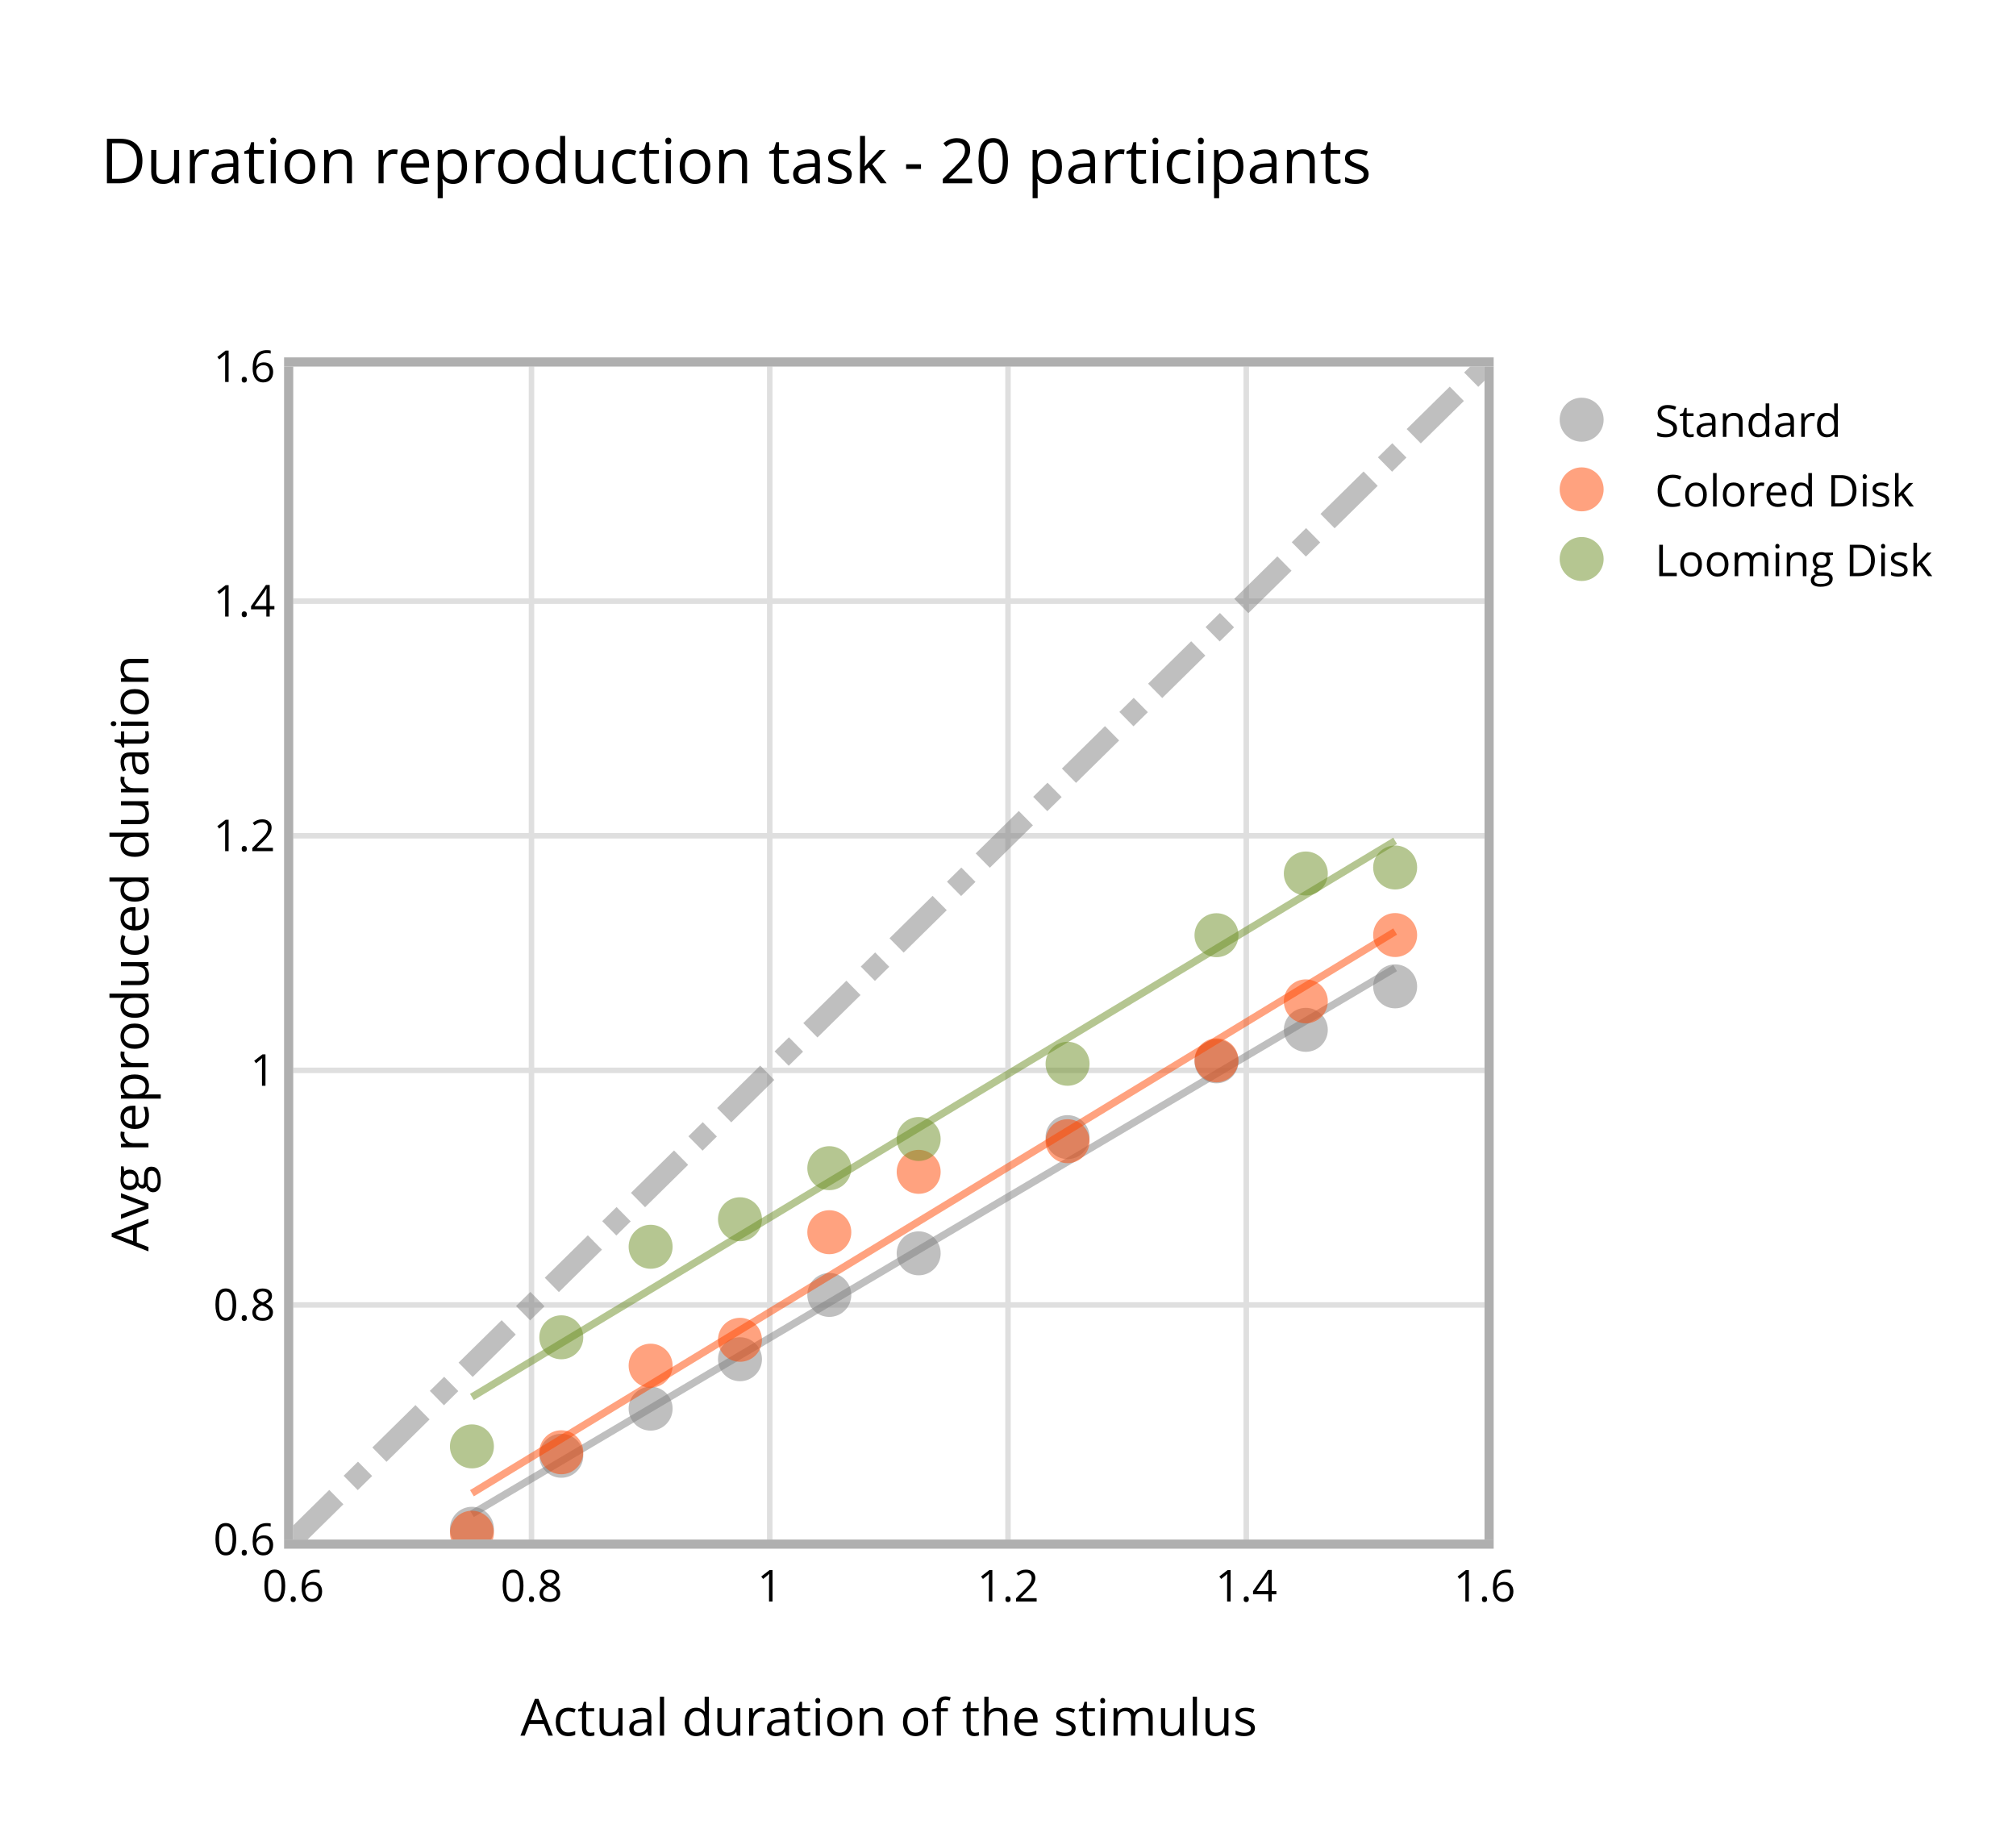
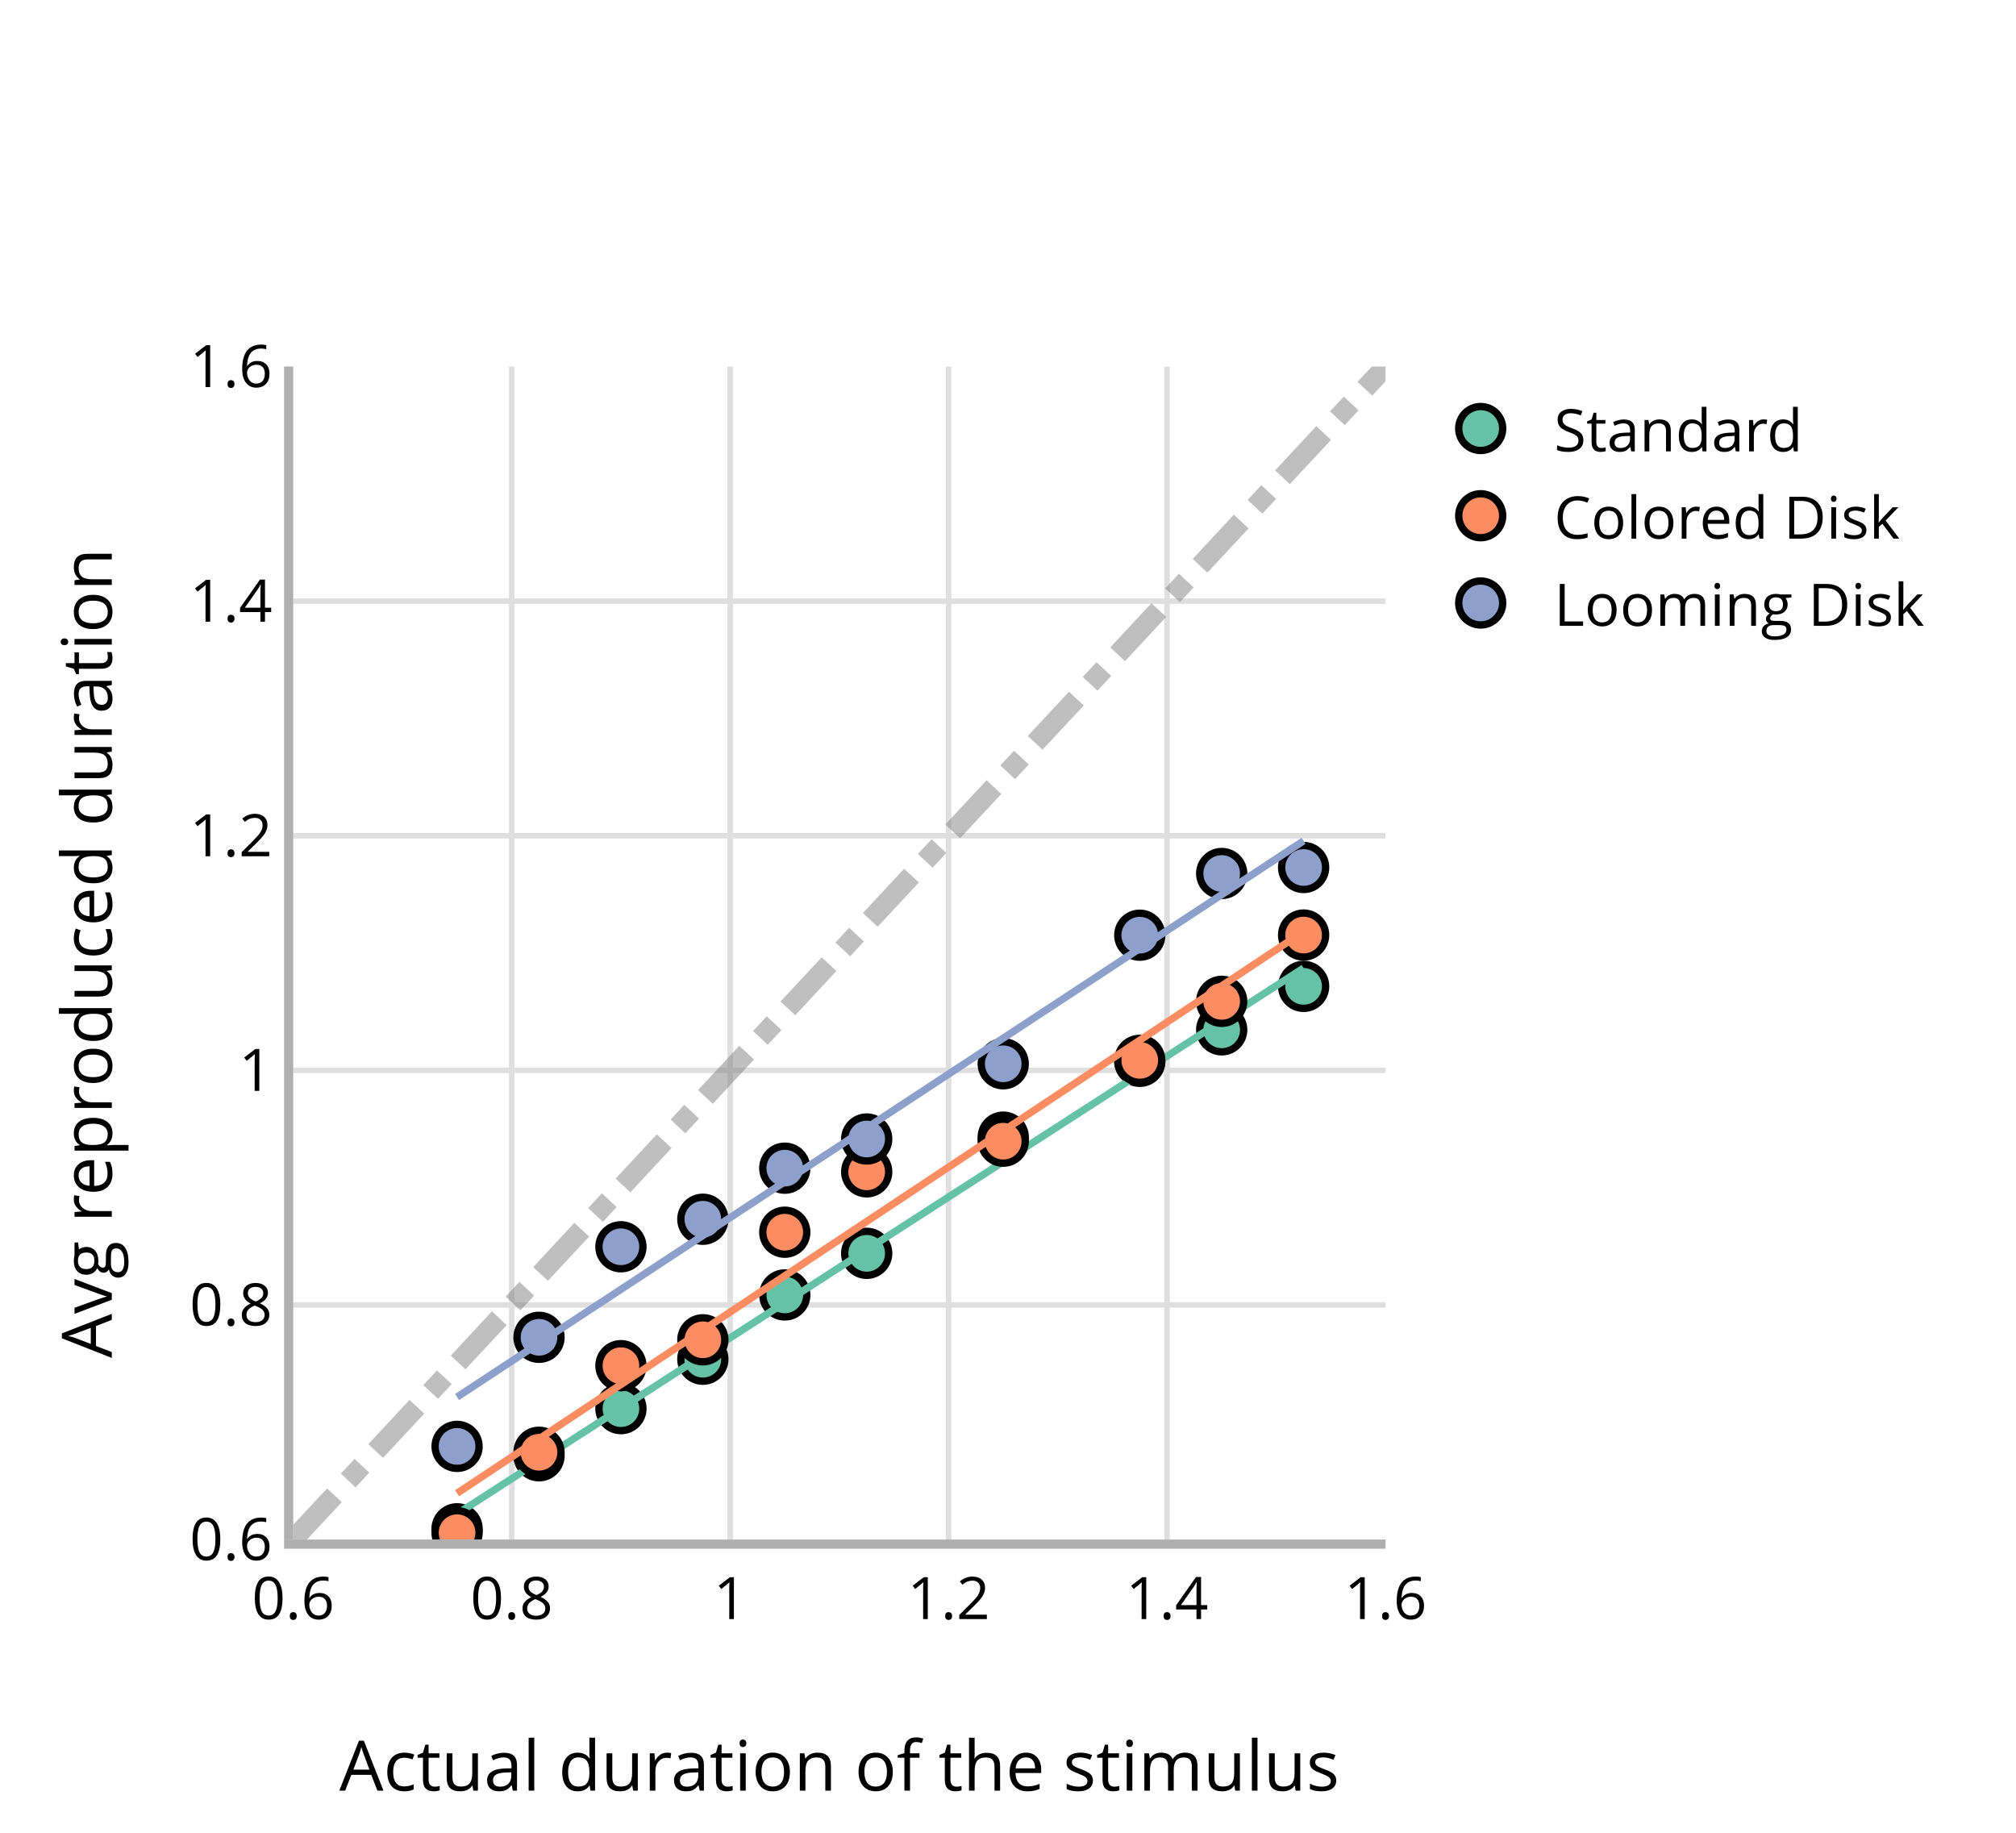
<svg xmlns="http://www.w3.org/2000/svg" class="main-svg" width="550" height="500" viewBox="0 0 550 500">
  <rect x="0" y="0" width="550" height="500" style="fill: rgb(0, 0, 0); fill-opacity: 0;" />
-   <defs id="defs-8fd60e">
+   <defs id="defs-7d6487">
    <g class="clips">
-       <clipPath id="clip8fd60exyplot" class="plotclip">
-         <rect width="325" height="320" />
-       </clipPath>
-       <clipPath class="axesclip" id="clip8fd60ex">
-         <rect x="80" y="0" width="325" height="500" />
-       </clipPath>
-       <clipPath class="axesclip" id="clip8fd60ey">
+       <clipPath id="clip7d6487xyplot" class="plotclip">
+         <rect width="298" height="320" />
+       </clipPath>
+       <clipPath class="axesclip" id="clip7d6487x">
+         <rect x="80" y="0" width="298" height="500" />
+       </clipPath>
+       <clipPath class="axesclip" id="clip7d6487y">
        <rect x="0" y="100" width="550" height="320" />
      </clipPath>
-       <clipPath class="axesclip" id="clip8fd60exy">
-         <rect x="80" y="100" width="325" height="320" />
+       <clipPath class="axesclip" id="clip7d6487xy">
+         <rect x="80" y="100" width="298" height="320" />
      </clipPath>
    </g>
    <g class="gradients" />
  </defs>
  <g class="bglayer">
-     <rect class="bg" x="80" y="100" width="325" height="320" style="fill: rgb(0, 0, 0); fill-opacity: 0; stroke-width: 0;" />
+     <rect class="bg" x="80" y="100" width="298" height="320" style="fill: rgb(0, 0, 0); fill-opacity: 0; stroke-width: 0;" />
  </g>
  <g class="layer-below">
    <g class="imagelayer" />
    <g class="shapelayer" />
  </g>
  <g class="cartesianlayer">
    <g class="subplot xy">
      <g class="layer-subplot">
        <g class="shapelayer" />
        <g class="imagelayer" />
      </g>
      <g class="gridlayer">
        <g class="x">
-           <path class="xgrid crisp" transform="translate(145,0)" d="M0,100v320" style="stroke: rgb(223, 223, 223); stroke-opacity: 1; stroke-width: 1.5px;" />
-           <path class="xgrid crisp" transform="translate(210,0)" d="M0,100v320" style="stroke: rgb(223, 223, 223); stroke-opacity: 1; stroke-width: 1.5px;" />
-           <path class="xgrid crisp" transform="translate(275,0)" d="M0,100v320" style="stroke: rgb(223, 223, 223); stroke-opacity: 1; stroke-width: 1.5px;" />
-           <path class="xgrid crisp" transform="translate(340,0)" d="M0,100v320" style="stroke: rgb(223, 223, 223); stroke-opacity: 1; stroke-width: 1.5px;" />
+           <path class="xgrid crisp" transform="translate(139.6,0)" d="M0,100v320" style="stroke: rgb(223, 223, 223); stroke-opacity: 1; stroke-width: 1.5px;" />
+           <path class="xgrid crisp" transform="translate(199.2,0)" d="M0,100v320" style="stroke: rgb(223, 223, 223); stroke-opacity: 1; stroke-width: 1.5px;" />
+           <path class="xgrid crisp" transform="translate(258.8,0)" d="M0,100v320" style="stroke: rgb(223, 223, 223); stroke-opacity: 1; stroke-width: 1.5px;" />
+           <path class="xgrid crisp" transform="translate(318.4,0)" d="M0,100v320" style="stroke: rgb(223, 223, 223); stroke-opacity: 1; stroke-width: 1.5px;" />
        </g>
        <g class="y">
-           <path class="ygrid crisp" transform="translate(0,356)" d="M80,0h325" style="stroke: rgb(223, 223, 223); stroke-opacity: 1; stroke-width: 1.5px;" />
-           <path class="ygrid crisp" transform="translate(0,292)" d="M80,0h325" style="stroke: rgb(223, 223, 223); stroke-opacity: 1; stroke-width: 1.5px;" />
-           <path class="ygrid crisp" transform="translate(0,228)" d="M80,0h325" style="stroke: rgb(223, 223, 223); stroke-opacity: 1; stroke-width: 1.5px;" />
-           <path class="ygrid crisp" transform="translate(0,164)" d="M80,0h325" style="stroke: rgb(223, 223, 223); stroke-opacity: 1; stroke-width: 1.5px;" />
+           <path class="ygrid crisp" transform="translate(0,356)" d="M80,0h298" style="stroke: rgb(223, 223, 223); stroke-opacity: 1; stroke-width: 1.5px;" />
+           <path class="ygrid crisp" transform="translate(0,292)" d="M80,0h298" style="stroke: rgb(223, 223, 223); stroke-opacity: 1; stroke-width: 1.5px;" />
+           <path class="ygrid crisp" transform="translate(0,228)" d="M80,0h298" style="stroke: rgb(223, 223, 223); stroke-opacity: 1; stroke-width: 1.5px;" />
+           <path class="ygrid crisp" transform="translate(0,164)" d="M80,0h298" style="stroke: rgb(223, 223, 223); stroke-opacity: 1; stroke-width: 1.5px;" />
        </g>
      </g>
      <g class="zerolinelayer" />
      <path class="xlines-below" />
      <path class="ylines-below" />
      <g class="overlines-below" />
      <g class="xaxislayer-below" />
      <g class="yaxislayer-below" />
      <g class="overaxes-below" />
-       <g class="plot" transform="translate(80, 100)" clip-path="url('#clip8fd60exyplot')">
+       <g class="plot" transform="translate(80, 100)" clip-path="url('#clip7d6487xyplot')">
        <g class="scatterlayer mlayer">
-           <g class="trace scatter trace3e9667" style="stroke-miterlimit: 2; opacity: 0.5;">
+           <g class="trace scatter traceaa1651" style="stroke-miterlimit: 2; opacity: 1;">
            <g class="fills" />
            <g class="errorbars" />
            <g class="lines" />
            <g class="points">
-               <path class="point" transform="translate(48.75,317.07)" d="M6,0A6,6 0 1,1 0,-6A6,6 0 0,1 6,0Z" style="opacity: 1; stroke-width: 0px; fill: rgb(128, 128, 128); fill-opacity: 1;" />
-               <path class="point" transform="translate(73.13,297.15)" d="M6,0A6,6 0 1,1 0,-6A6,6 0 0,1 6,0Z" style="opacity: 1; stroke-width: 0px; fill: rgb(128, 128, 128); fill-opacity: 1;" />
-               <path class="point" transform="translate(97.5,284.29)" d="M6,0A6,6 0 1,1 0,-6A6,6 0 0,1 6,0Z" style="opacity: 1; stroke-width: 0px; fill: rgb(128, 128, 128); fill-opacity: 1;" />
-               <path class="point" transform="translate(121.88,270.81)" d="M6,0A6,6 0 1,1 0,-6A6,6 0 0,1 6,0Z" style="opacity: 1; stroke-width: 0px; fill: rgb(128, 128, 128); fill-opacity: 1;" />
-               <path class="point" transform="translate(146.25,253.27)" d="M6,0A6,6 0 1,1 0,-6A6,6 0 0,1 6,0Z" style="opacity: 1; stroke-width: 0px; fill: rgb(128, 128, 128); fill-opacity: 1;" />
-               <path class="point" transform="translate(170.63,241.92)" d="M6,0A6,6 0 1,1 0,-6A6,6 0 0,1 6,0Z" style="opacity: 1; stroke-width: 0px; fill: rgb(128, 128, 128); fill-opacity: 1;" />
-               <path class="point" transform="translate(211.25,210.22)" d="M6,0A6,6 0 1,1 0,-6A6,6 0 0,1 6,0Z" style="opacity: 1; stroke-width: 0px; fill: rgb(128, 128, 128); fill-opacity: 1;" />
-               <path class="point" transform="translate(251.88,189.54)" d="M6,0A6,6 0 1,1 0,-6A6,6 0 0,1 6,0Z" style="opacity: 1; stroke-width: 0px; fill: rgb(128, 128, 128); fill-opacity: 1;" />
-               <path class="point" transform="translate(276.25,180.95)" d="M6,0A6,6 0 1,1 0,-6A6,6 0 0,1 6,0Z" style="opacity: 1; stroke-width: 0px; fill: rgb(128, 128, 128); fill-opacity: 1;" />
-               <path class="point" transform="translate(300.62,169.09)" d="M6,0A6,6 0 1,1 0,-6A6,6 0 0,1 6,0Z" style="opacity: 1; stroke-width: 0px; fill: rgb(128, 128, 128); fill-opacity: 1;" />
-             </g>
-             <g class="text" />
-           </g>
-           <g class="trace scatter traceb6f99b" style="stroke-miterlimit: 2; opacity: 0.5;">
-             <g class="fills" />
-             <g class="errorbars" />
-             <g class="lines">
-               <path class="js-line" d="M48.75,313.01L300.62,164.09" style="vector-effect: non-scaling-stroke; fill: none; stroke: rgb(128, 128, 128); stroke-opacity: 1; stroke-width: 2px; opacity: 1;" />
-             </g>
-             <g class="points" />
-             <g class="text" />
-           </g>
-           <g class="trace scatter trace083a58" style="stroke-miterlimit: 2; opacity: 0.5;">
+               <path class="point" transform="translate(44.7,317.07)" d="M6,0A6,6 0 1,1 0,-6A6,6 0 0,1 6,0Z" style="opacity: 1; stroke-width: 2px; fill: rgb(102, 194, 165); fill-opacity: 1; stroke: rgb(0, 0, 0); stroke-opacity: 1;" />
+               <path class="point" transform="translate(67.05,297.15)" d="M6,0A6,6 0 1,1 0,-6A6,6 0 0,1 6,0Z" style="opacity: 1; stroke-width: 2px; fill: rgb(102, 194, 165); fill-opacity: 1; stroke: rgb(0, 0, 0); stroke-opacity: 1;" />
+               <path class="point" transform="translate(89.4,284.29)" d="M6,0A6,6 0 1,1 0,-6A6,6 0 0,1 6,0Z" style="opacity: 1; stroke-width: 2px; fill: rgb(102, 194, 165); fill-opacity: 1; stroke: rgb(0, 0, 0); stroke-opacity: 1;" />
+               <path class="point" transform="translate(111.75,270.81)" d="M6,0A6,6 0 1,1 0,-6A6,6 0 0,1 6,0Z" style="opacity: 1; stroke-width: 2px; fill: rgb(102, 194, 165); fill-opacity: 1; stroke: rgb(0, 0, 0); stroke-opacity: 1;" />
+               <path class="point" transform="translate(134.1,253.27)" d="M6,0A6,6 0 1,1 0,-6A6,6 0 0,1 6,0Z" style="opacity: 1; stroke-width: 2px; fill: rgb(102, 194, 165); fill-opacity: 1; stroke: rgb(0, 0, 0); stroke-opacity: 1;" />
+               <path class="point" transform="translate(156.45,241.92)" d="M6,0A6,6 0 1,1 0,-6A6,6 0 0,1 6,0Z" style="opacity: 1; stroke-width: 2px; fill: rgb(102, 194, 165); fill-opacity: 1; stroke: rgb(0, 0, 0); stroke-opacity: 1;" />
+               <path class="point" transform="translate(193.7,210.22)" d="M6,0A6,6 0 1,1 0,-6A6,6 0 0,1 6,0Z" style="opacity: 1; stroke-width: 2px; fill: rgb(102, 194, 165); fill-opacity: 1; stroke: rgb(0, 0, 0); stroke-opacity: 1;" />
+               <path class="point" transform="translate(230.95,189.54)" d="M6,0A6,6 0 1,1 0,-6A6,6 0 0,1 6,0Z" style="opacity: 1; stroke-width: 2px; fill: rgb(102, 194, 165); fill-opacity: 1; stroke: rgb(0, 0, 0); stroke-opacity: 1;" />
+               <path class="point" transform="translate(253.3,180.95)" d="M6,0A6,6 0 1,1 0,-6A6,6 0 0,1 6,0Z" style="opacity: 1; stroke-width: 2px; fill: rgb(102, 194, 165); fill-opacity: 1; stroke: rgb(0, 0, 0); stroke-opacity: 1;" />
+               <path class="point" transform="translate(275.65,169.09)" d="M6,0A6,6 0 1,1 0,-6A6,6 0 0,1 6,0Z" style="opacity: 1; stroke-width: 2px; fill: rgb(102, 194, 165); fill-opacity: 1; stroke: rgb(0, 0, 0); stroke-opacity: 1;" />
+             </g>
+             <g class="text" />
+           </g>
+           <g class="trace scatter trace65af3f" style="stroke-miterlimit: 2; opacity: 1;">
+             <g class="fills" />
+             <g class="errorbars" />
+             <g class="lines">
+               <path class="js-line" d="M44.7,313.01L275.65,164.09" style="vector-effect: non-scaling-stroke; fill: none; stroke: rgb(102, 194, 165); stroke-opacity: 1; stroke-width: 2px; opacity: 1;" />
+             </g>
+             <g class="points" />
+             <g class="text" />
+           </g>
+           <g class="trace scatter traceeea3c4" style="stroke-miterlimit: 2; opacity: 1;">
            <g class="fills" />
            <g class="errorbars" />
            <g class="lines" />
            <g class="points">
-               <path class="point" transform="translate(48.75,318.14)" d="M6,0A6,6 0 1,1 0,-6A6,6 0 0,1 6,0Z" style="opacity: 1; stroke-width: 0px; fill: rgb(255, 69, 0); fill-opacity: 1;" />
-               <path class="point" transform="translate(73.13,296.19)" d="M6,0A6,6 0 1,1 0,-6A6,6 0 0,1 6,0Z" style="opacity: 1; stroke-width: 0px; fill: rgb(255, 69, 0); fill-opacity: 1;" />
-               <path class="point" transform="translate(97.5,272.57)" d="M6,0A6,6 0 1,1 0,-6A6,6 0 0,1 6,0Z" style="opacity: 1; stroke-width: 0px; fill: rgb(255, 69, 0); fill-opacity: 1;" />
-               <path class="point" transform="translate(121.88,265.51)" d="M6,0A6,6 0 1,1 0,-6A6,6 0 0,1 6,0Z" style="opacity: 1; stroke-width: 0px; fill: rgb(255, 69, 0); fill-opacity: 1;" />
-               <path class="point" transform="translate(146.25,236.16)" d="M6,0A6,6 0 1,1 0,-6A6,6 0 0,1 6,0Z" style="opacity: 1; stroke-width: 0px; fill: rgb(255, 69, 0); fill-opacity: 1;" />
-               <path class="point" transform="translate(170.63,219.69)" d="M6,0A6,6 0 1,1 0,-6A6,6 0 0,1 6,0Z" style="opacity: 1; stroke-width: 0px; fill: rgb(255, 69, 0); fill-opacity: 1;" />
-               <path class="point" transform="translate(211.25,211.33)" d="M6,0A6,6 0 1,1 0,-6A6,6 0 0,1 6,0Z" style="opacity: 1; stroke-width: 0px; fill: rgb(255, 69, 0); fill-opacity: 1;" />
-               <path class="point" transform="translate(251.88,189.27)" d="M6,0A6,6 0 1,1 0,-6A6,6 0 0,1 6,0Z" style="opacity: 1; stroke-width: 0px; fill: rgb(255, 69, 0); fill-opacity: 1;" />
-               <path class="point" transform="translate(276.25,173.18)" d="M6,0A6,6 0 1,1 0,-6A6,6 0 0,1 6,0Z" style="opacity: 1; stroke-width: 0px; fill: rgb(255, 69, 0); fill-opacity: 1;" />
-               <path class="point" transform="translate(300.62,155.09)" d="M6,0A6,6 0 1,1 0,-6A6,6 0 0,1 6,0Z" style="opacity: 1; stroke-width: 0px; fill: rgb(255, 69, 0); fill-opacity: 1;" />
-             </g>
-             <g class="text" />
-           </g>
-           <g class="trace scatter trace70f0fe" style="stroke-miterlimit: 2; opacity: 0.5;">
-             <g class="fills" />
-             <g class="errorbars" />
-             <g class="lines">
-               <path class="js-line" d="M48.75,307.37L300.62,154.13" style="vector-effect: non-scaling-stroke; fill: none; stroke: rgb(255, 69, 0); stroke-opacity: 1; stroke-width: 2px; opacity: 1;" />
-             </g>
-             <g class="points" />
-             <g class="text" />
-           </g>
-           <g class="trace scatter tracea94237" style="stroke-miterlimit: 2; opacity: 0.5;">
+               <path class="point" transform="translate(44.7,318.14)" d="M6,0A6,6 0 1,1 0,-6A6,6 0 0,1 6,0Z" style="opacity: 1; stroke-width: 2px; fill: rgb(252, 141, 98); fill-opacity: 1; stroke: rgb(0, 0, 0); stroke-opacity: 1;" />
+               <path class="point" transform="translate(67.05,296.19)" d="M6,0A6,6 0 1,1 0,-6A6,6 0 0,1 6,0Z" style="opacity: 1; stroke-width: 2px; fill: rgb(252, 141, 98); fill-opacity: 1; stroke: rgb(0, 0, 0); stroke-opacity: 1;" />
+               <path class="point" transform="translate(89.4,272.57)" d="M6,0A6,6 0 1,1 0,-6A6,6 0 0,1 6,0Z" style="opacity: 1; stroke-width: 2px; fill: rgb(252, 141, 98); fill-opacity: 1; stroke: rgb(0, 0, 0); stroke-opacity: 1;" />
+               <path class="point" transform="translate(111.75,265.51)" d="M6,0A6,6 0 1,1 0,-6A6,6 0 0,1 6,0Z" style="opacity: 1; stroke-width: 2px; fill: rgb(252, 141, 98); fill-opacity: 1; stroke: rgb(0, 0, 0); stroke-opacity: 1;" />
+               <path class="point" transform="translate(134.1,236.16)" d="M6,0A6,6 0 1,1 0,-6A6,6 0 0,1 6,0Z" style="opacity: 1; stroke-width: 2px; fill: rgb(252, 141, 98); fill-opacity: 1; stroke: rgb(0, 0, 0); stroke-opacity: 1;" />
+               <path class="point" transform="translate(156.45,219.69)" d="M6,0A6,6 0 1,1 0,-6A6,6 0 0,1 6,0Z" style="opacity: 1; stroke-width: 2px; fill: rgb(252, 141, 98); fill-opacity: 1; stroke: rgb(0, 0, 0); stroke-opacity: 1;" />
+               <path class="point" transform="translate(193.7,211.33)" d="M6,0A6,6 0 1,1 0,-6A6,6 0 0,1 6,0Z" style="opacity: 1; stroke-width: 2px; fill: rgb(252, 141, 98); fill-opacity: 1; stroke: rgb(0, 0, 0); stroke-opacity: 1;" />
+               <path class="point" transform="translate(230.95,189.27)" d="M6,0A6,6 0 1,1 0,-6A6,6 0 0,1 6,0Z" style="opacity: 1; stroke-width: 2px; fill: rgb(252, 141, 98); fill-opacity: 1; stroke: rgb(0, 0, 0); stroke-opacity: 1;" />
+               <path class="point" transform="translate(253.3,173.18)" d="M6,0A6,6 0 1,1 0,-6A6,6 0 0,1 6,0Z" style="opacity: 1; stroke-width: 2px; fill: rgb(252, 141, 98); fill-opacity: 1; stroke: rgb(0, 0, 0); stroke-opacity: 1;" />
+               <path class="point" transform="translate(275.65,155.09)" d="M6,0A6,6 0 1,1 0,-6A6,6 0 0,1 6,0Z" style="opacity: 1; stroke-width: 2px; fill: rgb(252, 141, 98); fill-opacity: 1; stroke: rgb(0, 0, 0); stroke-opacity: 1;" />
+             </g>
+             <g class="text" />
+           </g>
+           <g class="trace scatter tracea947bc" style="stroke-miterlimit: 2; opacity: 1;">
+             <g class="fills" />
+             <g class="errorbars" />
+             <g class="lines">
+               <path class="js-line" d="M44.7,307.37L275.65,154.13" style="vector-effect: non-scaling-stroke; fill: none; stroke: rgb(252, 141, 98); stroke-opacity: 1; stroke-width: 2px; opacity: 1;" />
+             </g>
+             <g class="points" />
+             <g class="text" />
+           </g>
+           <g class="trace scatter trace8b1148" style="stroke-miterlimit: 2; opacity: 1;">
            <g class="fills" />
            <g class="errorbars" />
            <g class="lines" />
            <g class="points">
-               <path class="point" transform="translate(48.75,294.59)" d="M6,0A6,6 0 1,1 0,-6A6,6 0 0,1 6,0Z" style="opacity: 1; stroke-width: 0px; fill: rgb(107, 142, 35); fill-opacity: 1;" />
-               <path class="point" transform="translate(73.13,264.83)" d="M6,0A6,6 0 1,1 0,-6A6,6 0 0,1 6,0Z" style="opacity: 1; stroke-width: 0px; fill: rgb(107, 142, 35); fill-opacity: 1;" />
-               <path class="point" transform="translate(97.5,240.13)" d="M6,0A6,6 0 1,1 0,-6A6,6 0 0,1 6,0Z" style="opacity: 1; stroke-width: 0px; fill: rgb(107, 142, 35); fill-opacity: 1;" />
-               <path class="point" transform="translate(121.88,232.62)" d="M6,0A6,6 0 1,1 0,-6A6,6 0 0,1 6,0Z" style="opacity: 1; stroke-width: 0px; fill: rgb(107, 142, 35); fill-opacity: 1;" />
-               <path class="point" transform="translate(146.25,218.69)" d="M6,0A6,6 0 1,1 0,-6A6,6 0 0,1 6,0Z" style="opacity: 1; stroke-width: 0px; fill: rgb(107, 142, 35); fill-opacity: 1;" />
-               <path class="point" transform="translate(170.63,210.73)" d="M6,0A6,6 0 1,1 0,-6A6,6 0 0,1 6,0Z" style="opacity: 1; stroke-width: 0px; fill: rgb(107, 142, 35); fill-opacity: 1;" />
-               <path class="point" transform="translate(211.25,190.21)" d="M6,0A6,6 0 1,1 0,-6A6,6 0 0,1 6,0Z" style="opacity: 1; stroke-width: 0px; fill: rgb(107, 142, 35); fill-opacity: 1;" />
-               <path class="point" transform="translate(251.88,155.13)" d="M6,0A6,6 0 1,1 0,-6A6,6 0 0,1 6,0Z" style="opacity: 1; stroke-width: 0px; fill: rgb(107, 142, 35); fill-opacity: 1;" />
-               <path class="point" transform="translate(276.25,138.3)" d="M6,0A6,6 0 1,1 0,-6A6,6 0 0,1 6,0Z" style="opacity: 1; stroke-width: 0px; fill: rgb(107, 142, 35); fill-opacity: 1;" />
-               <path class="point" transform="translate(300.62,136.66)" d="M6,0A6,6 0 1,1 0,-6A6,6 0 0,1 6,0Z" style="opacity: 1; stroke-width: 0px; fill: rgb(107, 142, 35); fill-opacity: 1;" />
-             </g>
-             <g class="text" />
-           </g>
-           <g class="trace scatter trace0154c4" style="stroke-miterlimit: 2; opacity: 0.5;">
-             <g class="fills" />
-             <g class="errorbars" />
-             <g class="lines">
-               <path class="js-line" d="M48.75,281.12L300.62,129.38" style="vector-effect: non-scaling-stroke; fill: none; stroke: rgb(107, 142, 35); stroke-opacity: 1; stroke-width: 2px; opacity: 1;" />
-             </g>
-             <g class="points" />
-             <g class="text" />
-           </g>
-           <g class="trace scatter trace89ef26" style="stroke-miterlimit: 2; opacity: 0.5;">
-             <g class="fills" />
-             <g class="errorbars" />
-             <g class="lines">
-               <path class="js-line" d="M0,320L128.18,193.79L128.5,193.47L257.66,66.31L257.98,65.99L325,0" style="vector-effect: non-scaling-stroke; fill: none; stroke: rgb(128, 128, 128); stroke-opacity: 1; stroke-width: 5.5px; opacity: 1; stroke-dasharray: 16.5px, 5.5px, 5.5px, 5.5px;" />
+               <path class="point" transform="translate(44.7,294.59)" d="M6,0A6,6 0 1,1 0,-6A6,6 0 0,1 6,0Z" style="opacity: 1; stroke-width: 2px; fill: rgb(141, 160, 203); fill-opacity: 1; stroke: rgb(0, 0, 0); stroke-opacity: 1;" />
+               <path class="point" transform="translate(67.05,264.83)" d="M6,0A6,6 0 1,1 0,-6A6,6 0 0,1 6,0Z" style="opacity: 1; stroke-width: 2px; fill: rgb(141, 160, 203); fill-opacity: 1; stroke: rgb(0, 0, 0); stroke-opacity: 1;" />
+               <path class="point" transform="translate(89.4,240.13)" d="M6,0A6,6 0 1,1 0,-6A6,6 0 0,1 6,0Z" style="opacity: 1; stroke-width: 2px; fill: rgb(141, 160, 203); fill-opacity: 1; stroke: rgb(0, 0, 0); stroke-opacity: 1;" />
+               <path class="point" transform="translate(111.75,232.62)" d="M6,0A6,6 0 1,1 0,-6A6,6 0 0,1 6,0Z" style="opacity: 1; stroke-width: 2px; fill: rgb(141, 160, 203); fill-opacity: 1; stroke: rgb(0, 0, 0); stroke-opacity: 1;" />
+               <path class="point" transform="translate(134.1,218.69)" d="M6,0A6,6 0 1,1 0,-6A6,6 0 0,1 6,0Z" style="opacity: 1; stroke-width: 2px; fill: rgb(141, 160, 203); fill-opacity: 1; stroke: rgb(0, 0, 0); stroke-opacity: 1;" />
+               <path class="point" transform="translate(156.45,210.73)" d="M6,0A6,6 0 1,1 0,-6A6,6 0 0,1 6,0Z" style="opacity: 1; stroke-width: 2px; fill: rgb(141, 160, 203); fill-opacity: 1; stroke: rgb(0, 0, 0); stroke-opacity: 1;" />
+               <path class="point" transform="translate(193.7,190.21)" d="M6,0A6,6 0 1,1 0,-6A6,6 0 0,1 6,0Z" style="opacity: 1; stroke-width: 2px; fill: rgb(141, 160, 203); fill-opacity: 1; stroke: rgb(0, 0, 0); stroke-opacity: 1;" />
+               <path class="point" transform="translate(230.95,155.13)" d="M6,0A6,6 0 1,1 0,-6A6,6 0 0,1 6,0Z" style="opacity: 1; stroke-width: 2px; fill: rgb(141, 160, 203); fill-opacity: 1; stroke: rgb(0, 0, 0); stroke-opacity: 1;" />
+               <path class="point" transform="translate(253.3,138.3)" d="M6,0A6,6 0 1,1 0,-6A6,6 0 0,1 6,0Z" style="opacity: 1; stroke-width: 2px; fill: rgb(141, 160, 203); fill-opacity: 1; stroke: rgb(0, 0, 0); stroke-opacity: 1;" />
+               <path class="point" transform="translate(275.65,136.66)" d="M6,0A6,6 0 1,1 0,-6A6,6 0 0,1 6,0Z" style="opacity: 1; stroke-width: 2px; fill: rgb(141, 160, 203); fill-opacity: 1; stroke: rgb(0, 0, 0); stroke-opacity: 1;" />
+             </g>
+             <g class="text" />
+           </g>
+           <g class="trace scatter trace783101" style="stroke-miterlimit: 2; opacity: 1;">
+             <g class="fills" />
+             <g class="errorbars" />
+             <g class="lines">
+               <path class="js-line" d="M44.7,281.12L275.65,129.38" style="vector-effect: non-scaling-stroke; fill: none; stroke: rgb(141, 160, 203); stroke-opacity: 1; stroke-width: 2px; opacity: 1;" />
+             </g>
+             <g class="points" />
+             <g class="text" />
+           </g>
+           <g class="trace scatter trace16c8bf" style="stroke-miterlimit: 2; opacity: 0.5;">
+             <g class="fills" />
+             <g class="errorbars" />
+             <g class="lines">
+               <path class="js-line" d="M0,320L281.3,17.94L281.59,17.62L298,0" style="vector-effect: non-scaling-stroke; fill: none; stroke: rgb(128, 128, 128); stroke-opacity: 1; stroke-width: 5.5px; opacity: 1; stroke-dasharray: 16.5px, 5.5px, 5.5px, 5.5px;" />
            </g>
            <g class="points" />
            <g class="text" />
          </g>
        </g>
      </g>
      <g class="overplot" />
-       <path class="xlines-above crisp" d="M77.5,421.25H407.5M77.5,98.75H407.5" style="fill: none; stroke-width: 2.5px; stroke: rgb(175, 175, 175); stroke-opacity: 1;" />
-       <path class="ylines-above crisp" d="M78.75,100V420M406.25,100V420" style="fill: none; stroke-width: 2.5px; stroke: rgb(175, 175, 175); stroke-opacity: 1;" />
+       <path class="xlines-above crisp" d="M77.5,421.25H378" style="fill: none; stroke-width: 2.5px; stroke: rgb(175, 175, 175); stroke-opacity: 1;" />
+       <path class="ylines-above crisp" d="M78.75,100V420" style="fill: none; stroke-width: 2.5px; stroke: rgb(175, 175, 175); stroke-opacity: 1;" />
      <g class="overlines-above" />
      <g class="xaxislayer-above">
        <g class="xtick">
-           <text text-anchor="middle" x="0" y="436.9" transform="translate(80,0)" style="font-family: 'Open Sans', verdana, arial, sans-serif; font-size: 12px; fill: rgb(0, 0, 0); fill-opacity: 1; white-space: pre;">0.6</text>
-         </g>
-         <g class="xtick">
-           <text text-anchor="middle" x="0" y="436.9" transform="translate(145,0)" style="font-family: 'Open Sans', verdana, arial, sans-serif; font-size: 12px; fill: rgb(0, 0, 0); fill-opacity: 1; white-space: pre;">0.8</text>
-         </g>
-         <g class="xtick">
-           <text text-anchor="middle" x="0" y="436.9" transform="translate(210,0)" style="font-family: 'Open Sans', verdana, arial, sans-serif; font-size: 12px; fill: rgb(0, 0, 0); fill-opacity: 1; white-space: pre;">1</text>
-         </g>
-         <g class="xtick">
-           <text text-anchor="middle" x="0" y="436.9" transform="translate(275,0)" style="font-family: 'Open Sans', verdana, arial, sans-serif; font-size: 12px; fill: rgb(0, 0, 0); fill-opacity: 1; white-space: pre;">1.2</text>
-         </g>
-         <g class="xtick">
-           <text text-anchor="middle" x="0" y="436.9" transform="translate(340,0)" style="font-family: 'Open Sans', verdana, arial, sans-serif; font-size: 12px; fill: rgb(0, 0, 0); fill-opacity: 1; white-space: pre;">1.4</text>
-         </g>
-         <g class="xtick">
-           <text text-anchor="middle" x="0" y="436.9" transform="translate(405,0)" style="font-family: 'Open Sans', verdana, arial, sans-serif; font-size: 12px; fill: rgb(0, 0, 0); fill-opacity: 1; white-space: pre;">1.6</text>
+           <text text-anchor="middle" x="0" y="441.7" transform="translate(80,0)" style="font-family: 'Open Sans', verdana, arial, sans-serif; font-size: 16px; fill: rgb(0, 0, 0); fill-opacity: 1; white-space: pre;">0.6</text>
+         </g>
+         <g class="xtick">
+           <text text-anchor="middle" x="0" y="441.7" transform="translate(139.6,0)" style="font-family: 'Open Sans', verdana, arial, sans-serif; font-size: 16px; fill: rgb(0, 0, 0); fill-opacity: 1; white-space: pre;">0.8</text>
+         </g>
+         <g class="xtick">
+           <text text-anchor="middle" x="0" y="441.7" transform="translate(199.2,0)" style="font-family: 'Open Sans', verdana, arial, sans-serif; font-size: 16px; fill: rgb(0, 0, 0); fill-opacity: 1; white-space: pre;">1</text>
+         </g>
+         <g class="xtick">
+           <text text-anchor="middle" x="0" y="441.7" transform="translate(258.8,0)" style="font-family: 'Open Sans', verdana, arial, sans-serif; font-size: 16px; fill: rgb(0, 0, 0); fill-opacity: 1; white-space: pre;">1.2</text>
+         </g>
+         <g class="xtick">
+           <text text-anchor="middle" x="0" y="441.7" transform="translate(318.4,0)" style="font-family: 'Open Sans', verdana, arial, sans-serif; font-size: 16px; fill: rgb(0, 0, 0); fill-opacity: 1; white-space: pre;">1.4</text>
+         </g>
+         <g class="xtick">
+           <text text-anchor="middle" x="0" y="441.7" transform="translate(378,0)" style="font-family: 'Open Sans', verdana, arial, sans-serif; font-size: 16px; fill: rgb(0, 0, 0); fill-opacity: 1; white-space: pre;">1.6</text>
        </g>
      </g>
      <g class="yaxislayer-above">
        <g class="ytick">
-           <text text-anchor="end" x="75.1" y="4.2" transform="translate(0,420)" style="font-family: 'Open Sans', verdana, arial, sans-serif; font-size: 12px; fill: rgb(0, 0, 0); fill-opacity: 1; white-space: pre;">0.6</text>
-         </g>
-         <g class="ytick">
-           <text text-anchor="end" x="75.1" y="4.2" transform="translate(0,356)" style="font-family: 'Open Sans', verdana, arial, sans-serif; font-size: 12px; fill: rgb(0, 0, 0); fill-opacity: 1; white-space: pre;">0.8</text>
-         </g>
-         <g class="ytick">
-           <text text-anchor="end" x="75.1" y="4.2" transform="translate(0,292)" style="font-family: 'Open Sans', verdana, arial, sans-serif; font-size: 12px; fill: rgb(0, 0, 0); fill-opacity: 1; white-space: pre;">1</text>
-         </g>
-         <g class="ytick">
-           <text text-anchor="end" x="75.1" y="4.2" transform="translate(0,228)" style="font-family: 'Open Sans', verdana, arial, sans-serif; font-size: 12px; fill: rgb(0, 0, 0); fill-opacity: 1; white-space: pre;">1.2</text>
-         </g>
-         <g class="ytick">
-           <text text-anchor="end" x="75.1" y="4.2" transform="translate(0,164)" style="font-family: 'Open Sans', verdana, arial, sans-serif; font-size: 12px; fill: rgb(0, 0, 0); fill-opacity: 1; white-space: pre;">1.4</text>
-         </g>
-         <g class="ytick">
-           <text text-anchor="end" x="75.1" y="4.2" transform="translate(0,100)" style="font-family: 'Open Sans', verdana, arial, sans-serif; font-size: 12px; fill: rgb(0, 0, 0); fill-opacity: 1; white-space: pre;">1.6</text>
+           <text text-anchor="end" x="74.3" y="5.6" transform="translate(0,420)" style="font-family: 'Open Sans', verdana, arial, sans-serif; font-size: 16px; fill: rgb(0, 0, 0); fill-opacity: 1; white-space: pre;">0.6</text>
+         </g>
+         <g class="ytick">
+           <text text-anchor="end" x="74.3" y="5.6" transform="translate(0,356)" style="font-family: 'Open Sans', verdana, arial, sans-serif; font-size: 16px; fill: rgb(0, 0, 0); fill-opacity: 1; white-space: pre;">0.8</text>
+         </g>
+         <g class="ytick">
+           <text text-anchor="end" x="74.3" y="5.6" transform="translate(0,292)" style="font-family: 'Open Sans', verdana, arial, sans-serif; font-size: 16px; fill: rgb(0, 0, 0); fill-opacity: 1; white-space: pre;">1</text>
+         </g>
+         <g class="ytick">
+           <text text-anchor="end" x="74.3" y="5.6" transform="translate(0,228)" style="font-family: 'Open Sans', verdana, arial, sans-serif; font-size: 16px; fill: rgb(0, 0, 0); fill-opacity: 1; white-space: pre;">1.2</text>
+         </g>
+         <g class="ytick">
+           <text text-anchor="end" x="74.3" y="5.6" transform="translate(0,164)" style="font-family: 'Open Sans', verdana, arial, sans-serif; font-size: 16px; fill: rgb(0, 0, 0); fill-opacity: 1; white-space: pre;">1.4</text>
+         </g>
+         <g class="ytick">
+           <text text-anchor="end" x="74.3" y="5.6" transform="translate(0,100)" style="font-family: 'Open Sans', verdana, arial, sans-serif; font-size: 16px; fill: rgb(0, 0, 0); fill-opacity: 1; white-space: pre;">1.6</text>
        </g>
      </g>
      <g class="overaxes-above" />
    </g>
  </g>
  <g class="polarlayer" />
  <g class="ternarylayer" />
  <g class="geolayer" />
  <g class="funnelarealayer" />
  <g class="pielayer" />
  <g class="sunburstlayer" />
  <g class="glimages" />
-   <defs id="topdefs-8fd60e">
+   <defs id="topdefs-7d6487">
    <g class="clips" />
-     <clipPath id="legend8fd60e">
-       <rect width="127" height="67" x="0" y="0" />
+     <clipPath id="legend7d6487">
+       <rect width="154" height="82" x="0" y="0" />
    </clipPath>
  </defs>
  <g class="layer-above">
    <g class="imagelayer" />
    <g class="shapelayer" />
  </g>
  <g class="infolayer">
-     <g class="legend" pointer-events="all" transform="translate(411.5, 100)">
-       <rect class="bg" shape-rendering="crispEdges" width="127" height="67" x="0" y="0" style="stroke: rgb(68, 68, 68); stroke-opacity: 1; fill: rgb(0, 0, 0); fill-opacity: 0; stroke-width: 0px;" />
-       <g class="scrollbox" transform="translate(0, 0)" clip-path="url('#legend8fd60e')">
+     <g class="legend" pointer-events="all" transform="translate(383.96, 100)">
+       <rect class="bg" shape-rendering="crispEdges" width="154" height="82" x="0" y="0" style="stroke: rgb(68, 68, 68); stroke-opacity: 1; fill: rgb(0, 0, 0); fill-opacity: 0; stroke-width: 0px;" />
+       <g class="scrollbox" transform="translate(0, 0)" clip-path="url('#legend7d6487')">
        <g class="groups">
-           <g class="traces" transform="translate(0, 14.5)" style="opacity: 1;">
-             <text class="legendtext user-select-none" text-anchor="start" x="40" y="4.68" style="font-family: 'Open Sans', verdana, arial, sans-serif; font-size: 12px; fill: rgb(0, 0, 0); fill-opacity: 1; white-space: pre;">Standard</text>
-             <g class="layers" style="opacity: 0.5;">
+           <g class="traces" transform="translate(0, 16.9)" style="opacity: 1;">
+             <text class="legendtext user-select-none" text-anchor="start" x="40" y="6.24" style="font-family: 'Open Sans', verdana, arial, sans-serif; font-size: 16px; fill: rgb(0, 0, 0); fill-opacity: 1; white-space: pre;">Standard</text>
+             <g class="layers" style="opacity: 1;">
              <g class="legendfill" />
              <g class="legendlines" />
              <g class="legendsymbols">
                <g class="legendpoints">
-                   <path class="scatterpts" transform="translate(20,0)" d="M6,0A6,6 0 1,1 0,-6A6,6 0 0,1 6,0Z" style="opacity: 1; stroke-width: 0px; fill: rgb(128, 128, 128); fill-opacity: 1;" />
+                   <path class="scatterpts" transform="translate(20,0)" d="M6,0A6,6 0 1,1 0,-6A6,6 0 0,1 6,0Z" style="opacity: 1; stroke-width: 2px; fill: rgb(102, 194, 165); fill-opacity: 1; stroke: rgb(0, 0, 0); stroke-opacity: 1;" />
                </g>
              </g>
            </g>
-             <rect class="legendtoggle" pointer-events="all" x="0" y="-9.5" width="167" height="19" style="cursor: pointer; fill: rgb(0, 0, 0); fill-opacity: 0;" />
-           </g>
-           <g class="traces" transform="translate(0, 33.5)" style="opacity: 1;">
-             <text class="legendtext user-select-none" text-anchor="start" x="40" y="4.68" style="font-family: 'Open Sans', verdana, arial, sans-serif; font-size: 12px; fill: rgb(0, 0, 0); fill-opacity: 1; white-space: pre;">Colored Disk</text>
-             <g class="layers" style="opacity: 0.5;">
+             <rect class="legendtoggle" pointer-events="all" x="0" y="-11.9" width="194" height="23.8" style="cursor: pointer; fill: rgb(0, 0, 0); fill-opacity: 0;" />
+           </g>
+           <g class="traces" transform="translate(0, 40.7)" style="opacity: 1;">
+             <text class="legendtext user-select-none" text-anchor="start" x="40" y="6.24" style="font-family: 'Open Sans', verdana, arial, sans-serif; font-size: 16px; fill: rgb(0, 0, 0); fill-opacity: 1; white-space: pre;">Colored Disk</text>
+             <g class="layers" style="opacity: 1;">
              <g class="legendfill" />
              <g class="legendlines" />
              <g class="legendsymbols">
                <g class="legendpoints">
-                   <path class="scatterpts" transform="translate(20,0)" d="M6,0A6,6 0 1,1 0,-6A6,6 0 0,1 6,0Z" style="opacity: 1; stroke-width: 0px; fill: rgb(255, 69, 0); fill-opacity: 1;" />
+                   <path class="scatterpts" transform="translate(20,0)" d="M6,0A6,6 0 1,1 0,-6A6,6 0 0,1 6,0Z" style="opacity: 1; stroke-width: 2px; fill: rgb(252, 141, 98); fill-opacity: 1; stroke: rgb(0, 0, 0); stroke-opacity: 1;" />
                </g>
              </g>
            </g>
-             <rect class="legendtoggle" pointer-events="all" x="0" y="-9.5" width="167" height="19" style="cursor: pointer; fill: rgb(0, 0, 0); fill-opacity: 0;" />
-           </g>
-           <g class="traces" transform="translate(0, 52.5)" style="opacity: 1;">
-             <text class="legendtext user-select-none" text-anchor="start" x="40" y="4.68" style="font-family: 'Open Sans', verdana, arial, sans-serif; font-size: 12px; fill: rgb(0, 0, 0); fill-opacity: 1; white-space: pre;">Looming Disk</text>
-             <g class="layers" style="opacity: 0.5;">
+             <rect class="legendtoggle" pointer-events="all" x="0" y="-11.9" width="194" height="23.8" style="cursor: pointer; fill: rgb(0, 0, 0); fill-opacity: 0;" />
+           </g>
+           <g class="traces" transform="translate(0, 64.5)" style="opacity: 1;">
+             <text class="legendtext user-select-none" text-anchor="start" x="40" y="6.24" style="font-family: 'Open Sans', verdana, arial, sans-serif; font-size: 16px; fill: rgb(0, 0, 0); fill-opacity: 1; white-space: pre;">Looming Disk</text>
+             <g class="layers" style="opacity: 1;">
              <g class="legendfill" />
              <g class="legendlines" />
              <g class="legendsymbols">
                <g class="legendpoints">
-                   <path class="scatterpts" transform="translate(20,0)" d="M6,0A6,6 0 1,1 0,-6A6,6 0 0,1 6,0Z" style="opacity: 1; stroke-width: 0px; fill: rgb(107, 142, 35); fill-opacity: 1;" />
+                   <path class="scatterpts" transform="translate(20,0)" d="M6,0A6,6 0 1,1 0,-6A6,6 0 0,1 6,0Z" style="opacity: 1; stroke-width: 2px; fill: rgb(141, 160, 203); fill-opacity: 1; stroke: rgb(0, 0, 0); stroke-opacity: 1;" />
                </g>
              </g>
            </g>
-             <rect class="legendtoggle" pointer-events="all" x="0" y="-9.5" width="167" height="19" style="cursor: pointer; fill: rgb(0, 0, 0); fill-opacity: 0;" />
+             <rect class="legendtoggle" pointer-events="all" x="0" y="-11.9" width="194" height="23.8" style="cursor: pointer; fill: rgb(0, 0, 0); fill-opacity: 0;" />
          </g>
        </g>
      </g>
      <rect class="scrollbar" rx="20" ry="3" width="0" height="0" x="0" y="0" style="fill: rgb(128, 139, 164); fill-opacity: 1;" />
    </g>
-     <g class="g-gtitle">
-       <text class="gtitle" x="27.5" y="50" text-anchor="start" dy="0em" style="font-family: 'Open Sans', verdana, arial, sans-serif; font-size: 17px; fill: rgb(0, 0, 0); opacity: 1; font-weight: normal; white-space: pre;">Duration reproduction task - 20 participants</text>
-     </g>
+     <g class="g-gtitle" />
    <g class="g-xtitle">
-       <text class="xtitle" x="242.5" y="473.5" text-anchor="middle" style="font-family: 'Open Sans', verdana, arial, sans-serif; font-size: 14px; fill: rgb(0, 0, 0); opacity: 1; font-weight: normal; white-space: pre;">Actual duration of the stimulus</text>
+       <text class="xtitle" x="229" y="488.5" text-anchor="middle" style="font-family: 'Open Sans', verdana, arial, sans-serif; font-size: 19px; fill: rgb(0, 0, 0); opacity: 1; font-weight: normal; white-space: pre;">Actual duration of the stimulus</text>
    </g>
    <g class="g-ytitle">
-       <text class="ytitle" transform="rotate(-90,40.5,260)" x="40.5" y="260" text-anchor="middle" style="font-family: 'Open Sans', verdana, arial, sans-serif; font-size: 14px; fill: rgb(0, 0, 0); opacity: 1; font-weight: normal; white-space: pre;">Avg reproduced duration</text>
+       <text class="ytitle" transform="rotate(-90,30.5,260)" x="30.5" y="260" text-anchor="middle" style="font-family: 'Open Sans', verdana, arial, sans-serif; font-size: 19px; fill: rgb(0, 0, 0); opacity: 1; font-weight: normal; white-space: pre;">Avg reproduced duration</text>
    </g>
  </g>
</svg>
